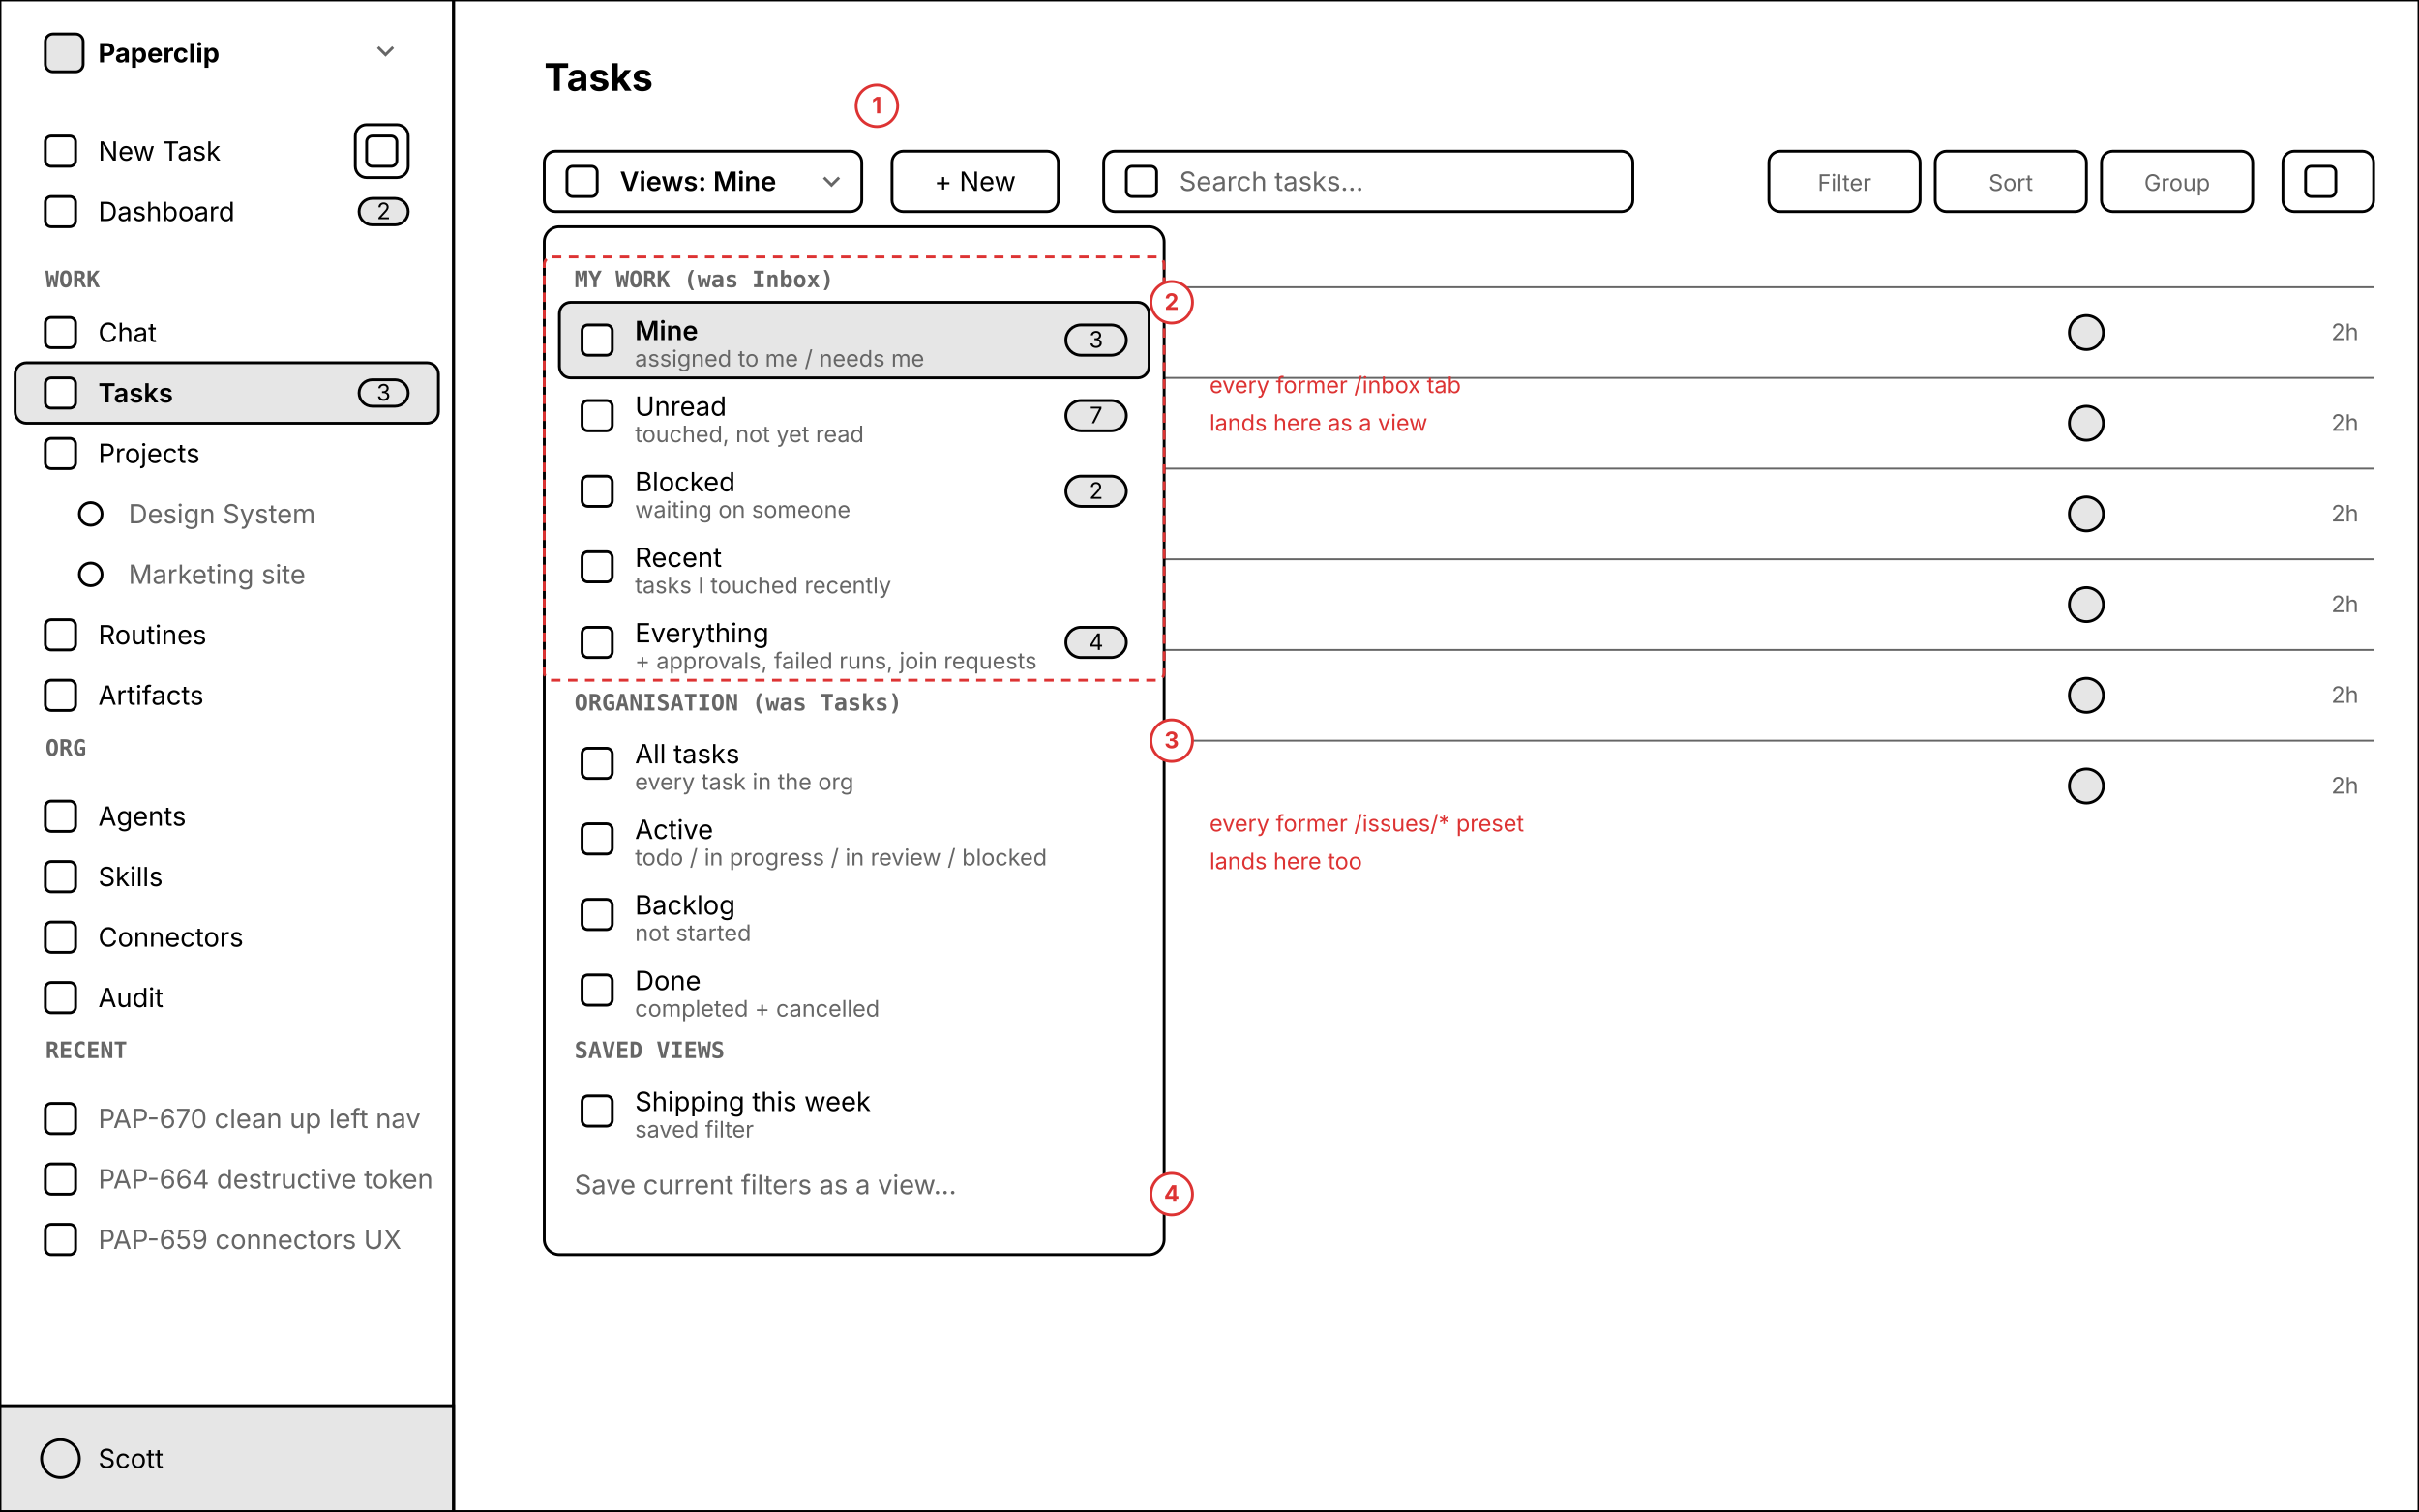
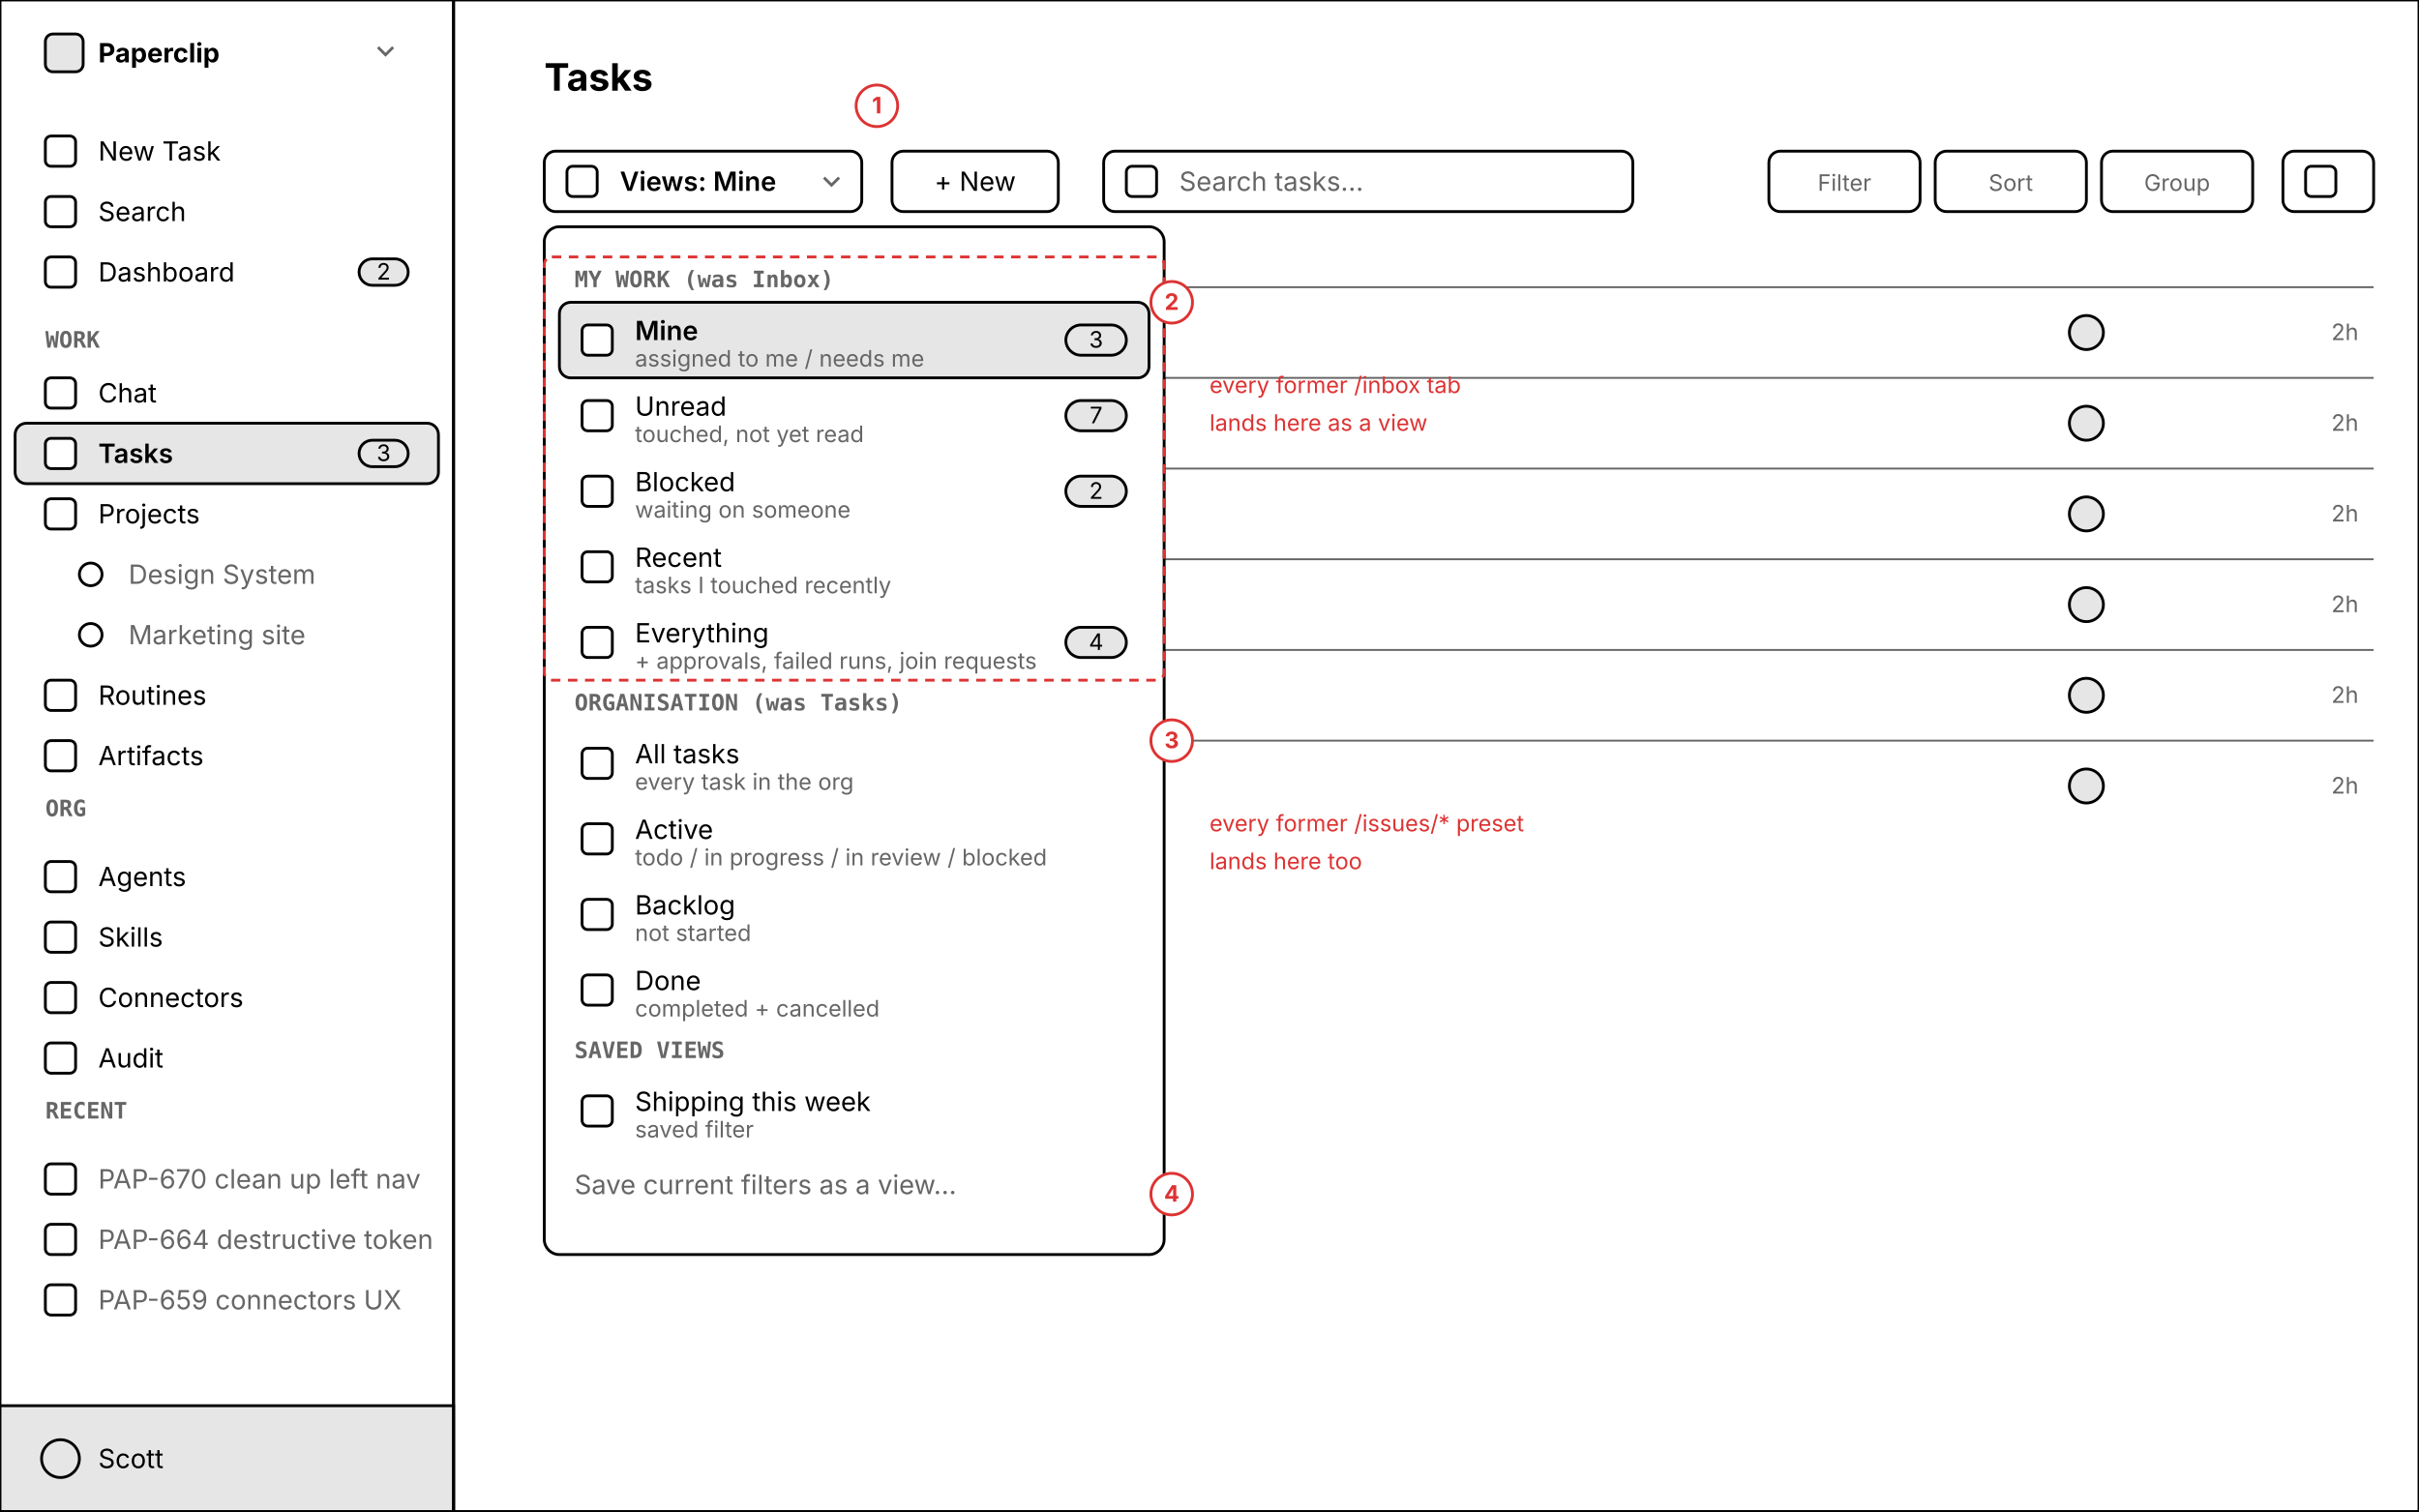
<svg xmlns="http://www.w3.org/2000/svg" width="1280" height="800" viewBox="0 0 1280 800" font-family="-apple-system, system-ui, sans-serif" fill="#fff" stroke="#000" stroke-width="1.5">
  <rect x="0" y="0" width="1280" height="800" />
  <rect x="0" y="0" width="240" height="800" rx="0" fill="#fff" stroke="#000" stroke-width="1.5" />
  <rect x="24" y="18" width="20" height="20" rx="4" fill="#e6e6e6" stroke="#000" stroke-width="1.5" />
  <text x="52" y="33" font-size="14" text-anchor="start" stroke="none" fill="#000" font-weight="bold">Paperclip</text>
  <path d="M200,25 l4,4 l4,-4" fill="none" stroke="#666" stroke-width="1.5" />
  <rect x="24" y="72" width="16" height="16" rx="3" fill="#fff" stroke="#000" stroke-width="1.5" />
  <text x="52" y="85" font-size="14" text-anchor="start" stroke="none" fill="#000">New Task</text>
-   <rect x="188" y="66" width="28" height="28" rx="6" fill="#fff" stroke="#000" stroke-width="1.5" />
-   <rect x="194" y="72" width="16" height="16" rx="3" fill="#fff" stroke="#000" stroke-width="1.5" />
  <rect x="24" y="104" width="16" height="16" rx="3" fill="#fff" stroke="#000" stroke-width="1.5" />
-   <text x="52" y="117" font-size="14" text-anchor="start" stroke="none" fill="#000">Dashboard</text>
-   <rect x="190" y="105" width="26" height="14" rx="7" fill="#e6e6e6" stroke="#000" stroke-width="1.5" />
-   <text x="203" y="116" font-size="12" text-anchor="middle" stroke="none" fill="#000">2</text>
-   <text x="24" y="152" font-size="12" text-anchor="start" stroke="none" fill="#666" font-weight="600" font-family="ui-monospace, SFMono-Regular, monospace">WORK</text>
-   <rect x="24" y="168" width="16" height="16" rx="3" fill="#fff" stroke="#000" stroke-width="1.5" />
-   <text x="52" y="181" font-size="14" text-anchor="start" stroke="none" fill="#000">Chat</text>
-   <rect x="8" y="192" width="224" height="32" rx="6" fill="#e6e6e6" stroke="#000" stroke-width="1.5" />
+   <text x="52" y="117" font-size="14" text-anchor="start" stroke="none" fill="#000">Search</text>
+   <rect x="24" y="136" width="16" height="16" rx="3" fill="#fff" stroke="#000" stroke-width="1.5" />
+   <text x="52" y="149" font-size="14" text-anchor="start" stroke="none" fill="#000">Dashboard</text>
+   <rect x="190" y="137" width="26" height="14" rx="7" fill="#e6e6e6" stroke="#000" stroke-width="1.5" />
+   <text x="203" y="148" font-size="12" text-anchor="middle" stroke="none" fill="#000">2</text>
+   <text x="24" y="184" font-size="12" text-anchor="start" stroke="none" fill="#666" font-weight="600" font-family="ui-monospace, SFMono-Regular, monospace">WORK</text>
  <rect x="24" y="200" width="16" height="16" rx="3" fill="#fff" stroke="#000" stroke-width="1.5" />
-   <text x="52" y="213" font-size="14" text-anchor="start" stroke="none" fill="#000" font-weight="600">Tasks</text>
-   <rect x="190" y="201" width="26" height="14" rx="7" fill="#e6e6e6" stroke="#000" stroke-width="1.5" />
-   <text x="203" y="212" font-size="12" text-anchor="middle" stroke="none" fill="#000">3</text>
+   <text x="52" y="213" font-size="14" text-anchor="start" stroke="none" fill="#000">Chat</text>
+   <rect x="8" y="224" width="224" height="32" rx="6" fill="#e6e6e6" stroke="#000" stroke-width="1.5" />
  <rect x="24" y="232" width="16" height="16" rx="3" fill="#fff" stroke="#000" stroke-width="1.5" />
-   <text x="52" y="245" font-size="14" text-anchor="start" stroke="none" fill="#000">Projects</text>
-   <circle cx="48" cy="272" r="6" fill="#fff" stroke="#000" stroke-width="1.5" />
-   <text x="68" y="277" font-size="14" text-anchor="start" stroke="none" fill="#666">Design System</text>
+   <text x="52" y="245" font-size="14" text-anchor="start" stroke="none" fill="#000" font-weight="600">Tasks</text>
+   <rect x="190" y="233" width="26" height="14" rx="7" fill="#e6e6e6" stroke="#000" stroke-width="1.5" />
+   <text x="203" y="244" font-size="12" text-anchor="middle" stroke="none" fill="#000">3</text>
+   <rect x="24" y="264" width="16" height="16" rx="3" fill="#fff" stroke="#000" stroke-width="1.5" />
+   <text x="52" y="277" font-size="14" text-anchor="start" stroke="none" fill="#000">Projects</text>
  <circle cx="48" cy="304" r="6" fill="#fff" stroke="#000" stroke-width="1.5" />
-   <text x="68" y="309" font-size="14" text-anchor="start" stroke="none" fill="#666">Marketing site</text>
-   <rect x="24" y="328" width="16" height="16" rx="3" fill="#fff" stroke="#000" stroke-width="1.5" />
-   <text x="52" y="341" font-size="14" text-anchor="start" stroke="none" fill="#000">Routines</text>
+   <text x="68" y="309" font-size="14" text-anchor="start" stroke="none" fill="#666">Design System</text>
+   <circle cx="48" cy="336" r="6" fill="#fff" stroke="#000" stroke-width="1.5" />
+   <text x="68" y="341" font-size="14" text-anchor="start" stroke="none" fill="#666">Marketing site</text>
  <rect x="24" y="360" width="16" height="16" rx="3" fill="#fff" stroke="#000" stroke-width="1.5" />
-   <text x="52" y="373" font-size="14" text-anchor="start" stroke="none" fill="#000">Artifacts</text>
-   <text x="24" y="400" font-size="12" text-anchor="start" stroke="none" fill="#666" font-weight="600" font-family="ui-monospace, SFMono-Regular, monospace">ORG</text>
-   <rect x="24" y="424" width="16" height="16" rx="3" fill="#fff" stroke="#000" stroke-width="1.5" />
-   <text x="52" y="437" font-size="14" text-anchor="start" stroke="none" fill="#000">Agents</text>
+   <text x="52" y="373" font-size="14" text-anchor="start" stroke="none" fill="#000">Routines</text>
+   <rect x="24" y="392" width="16" height="16" rx="3" fill="#fff" stroke="#000" stroke-width="1.5" />
+   <text x="52" y="405" font-size="14" text-anchor="start" stroke="none" fill="#000">Artifacts</text>
+   <text x="24" y="432" font-size="12" text-anchor="start" stroke="none" fill="#666" font-weight="600" font-family="ui-monospace, SFMono-Regular, monospace">ORG</text>
  <rect x="24" y="456" width="16" height="16" rx="3" fill="#fff" stroke="#000" stroke-width="1.5" />
-   <text x="52" y="469" font-size="14" text-anchor="start" stroke="none" fill="#000">Skills</text>
+   <text x="52" y="469" font-size="14" text-anchor="start" stroke="none" fill="#000">Agents</text>
  <rect x="24" y="488" width="16" height="16" rx="3" fill="#fff" stroke="#000" stroke-width="1.5" />
-   <text x="52" y="501" font-size="14" text-anchor="start" stroke="none" fill="#000">Connectors</text>
+   <text x="52" y="501" font-size="14" text-anchor="start" stroke="none" fill="#000">Skills</text>
  <rect x="24" y="520" width="16" height="16" rx="3" fill="#fff" stroke="#000" stroke-width="1.5" />
-   <text x="52" y="533" font-size="14" text-anchor="start" stroke="none" fill="#000">Audit</text>
-   <text x="24" y="560" font-size="12" text-anchor="start" stroke="none" fill="#666" font-weight="600" font-family="ui-monospace, SFMono-Regular, monospace">RECENT</text>
-   <rect x="24" y="584" width="16" height="16" rx="3" fill="#fff" stroke="#000" stroke-width="1.5" />
-   <text x="52" y="597" font-size="14" text-anchor="start" stroke="none" fill="#666">PAP-670 clean up left nav</text>
+   <text x="52" y="533" font-size="14" text-anchor="start" stroke="none" fill="#000">Connectors</text>
+   <rect x="24" y="552" width="16" height="16" rx="3" fill="#fff" stroke="#000" stroke-width="1.5" />
+   <text x="52" y="565" font-size="14" text-anchor="start" stroke="none" fill="#000">Audit</text>
+   <text x="24" y="592" font-size="12" text-anchor="start" stroke="none" fill="#666" font-weight="600" font-family="ui-monospace, SFMono-Regular, monospace">RECENT</text>
  <rect x="24" y="616" width="16" height="16" rx="3" fill="#fff" stroke="#000" stroke-width="1.5" />
-   <text x="52" y="629" font-size="14" text-anchor="start" stroke="none" fill="#666">PAP-664 destructive token</text>
+   <text x="52" y="629" font-size="14" text-anchor="start" stroke="none" fill="#666">PAP-670 clean up left nav</text>
  <rect x="24" y="648" width="16" height="16" rx="3" fill="#fff" stroke="#000" stroke-width="1.5" />
-   <text x="52" y="661" font-size="14" text-anchor="start" stroke="none" fill="#666">PAP-659 connectors UX</text>
+   <text x="52" y="661" font-size="14" text-anchor="start" stroke="none" fill="#666">PAP-664 destructive token</text>
+   <rect x="24" y="680" width="16" height="16" rx="3" fill="#fff" stroke="#000" stroke-width="1.5" />
+   <text x="52" y="693" font-size="14" text-anchor="start" stroke="none" fill="#666">PAP-659 connectors UX</text>
  <rect x="0" y="744" width="240" height="56" rx="0" fill="#e6e6e6" stroke="#000" stroke-width="1.5" />
  <circle cx="32" cy="772" r="10" fill="#e6e6e6" stroke="#000" stroke-width="1.5" />
  <text x="52" y="777" font-size="14" text-anchor="start" stroke="none" fill="#000">Scott</text>
  <line x1="240" y1="0" x2="240" y2="800" stroke="#000" stroke-width="1.5" />
  <text x="288" y="48" font-size="20" text-anchor="start" stroke="none" fill="#000" font-weight="bold">Tasks</text>
  <rect x="288" y="80" width="168" height="32" rx="6" fill="#fff" stroke="#000" stroke-width="1.5" />
  <rect x="300" y="88" width="16" height="16" rx="3" fill="#fff" stroke="#000" stroke-width="1.5" />
  <text x="328" y="101" font-size="14" text-anchor="start" stroke="none" fill="#000" font-weight="600">Views: Mine</text>
  <path d="M436,94 l4,4 l4,-4" fill="none" stroke="#666" stroke-width="1.5" />
  <rect x="472" y="80" width="88" height="32" rx="6" fill="#fff" stroke="#000" stroke-width="1.5" />
  <text x="516" y="101" font-size="14" text-anchor="middle" stroke="none" fill="#000">+ New</text>
  <rect x="584" y="80" width="280" height="32" rx="6" fill="#fff" stroke="#000" stroke-width="1.5" />
  <rect x="596" y="88" width="16" height="16" rx="3" fill="#fff" stroke="#000" stroke-width="1.5" />
  <text x="624" y="101" font-size="14" text-anchor="start" stroke="none" fill="#666">Search tasks…</text>
  <rect x="936" y="80" width="80" height="32" rx="6" fill="#fff" stroke="#000" stroke-width="1.5" />
  <text x="976" y="101" font-size="12" text-anchor="middle" stroke="none" fill="#666">Filter</text>
  <rect x="1024" y="80" width="80" height="32" rx="6" fill="#fff" stroke="#000" stroke-width="1.5" />
  <text x="1064" y="101" font-size="12" text-anchor="middle" stroke="none" fill="#666">Sort</text>
  <rect x="1112" y="80" width="80" height="32" rx="6" fill="#fff" stroke="#000" stroke-width="1.5" />
  <text x="1152" y="101" font-size="12" text-anchor="middle" stroke="none" fill="#666">Group</text>
  <rect x="1208" y="80" width="48" height="32" rx="6" fill="#fff" stroke="#000" stroke-width="1.5" />
  <rect x="1220" y="88" width="16" height="16" rx="3" fill="#fff" stroke="#000" stroke-width="1.5" />
  <line x1="288" y1="152" x2="1256" y2="152" stroke="#666" stroke-width="1" />
  <circle cx="320" cy="176" r="7" fill="#fff" stroke="#000" stroke-width="1.5" />
  <text x="344" y="173" font-size="14" text-anchor="start" stroke="none" fill="#000">PAP-6xx task title</text>
  <text x="344" y="190" font-size="12" text-anchor="start" stroke="none" fill="#666">assigned to me · in progress</text>
  <circle cx="1104" cy="176" r="9" fill="#e6e6e6" stroke="#000" stroke-width="1.5" />
  <text x="1248" y="180" font-size="12" text-anchor="end" stroke="none" fill="#666">2h</text>
  <line x1="288" y1="200" x2="1256" y2="200" stroke="#666" stroke-width="1" />
  <circle cx="320" cy="224" r="7" fill="#fff" stroke="#000" stroke-width="1.5" />
  <text x="344" y="221" font-size="14" text-anchor="start" stroke="none" fill="#000">PAP-6xx task title</text>
  <text x="344" y="238" font-size="12" text-anchor="start" stroke="none" fill="#666">assigned to me · in progress</text>
  <circle cx="1104" cy="224" r="9" fill="#e6e6e6" stroke="#000" stroke-width="1.5" />
  <text x="1248" y="228" font-size="12" text-anchor="end" stroke="none" fill="#666">2h</text>
  <line x1="288" y1="248" x2="1256" y2="248" stroke="#666" stroke-width="1" />
  <circle cx="320" cy="272" r="7" fill="#fff" stroke="#000" stroke-width="1.5" />
  <text x="344" y="269" font-size="14" text-anchor="start" stroke="none" fill="#000">PAP-6xx task title</text>
  <text x="344" y="286" font-size="12" text-anchor="start" stroke="none" fill="#666">assigned to me · in progress</text>
  <circle cx="1104" cy="272" r="9" fill="#e6e6e6" stroke="#000" stroke-width="1.5" />
  <text x="1248" y="276" font-size="12" text-anchor="end" stroke="none" fill="#666">2h</text>
  <line x1="288" y1="296" x2="1256" y2="296" stroke="#666" stroke-width="1" />
  <circle cx="320" cy="320" r="7" fill="#fff" stroke="#000" stroke-width="1.5" />
  <text x="344" y="317" font-size="14" text-anchor="start" stroke="none" fill="#000">PAP-6xx task title</text>
  <text x="344" y="334" font-size="12" text-anchor="start" stroke="none" fill="#666">assigned to me · in progress</text>
  <circle cx="1104" cy="320" r="9" fill="#e6e6e6" stroke="#000" stroke-width="1.5" />
  <text x="1248" y="324" font-size="12" text-anchor="end" stroke="none" fill="#666">2h</text>
  <line x1="288" y1="344" x2="1256" y2="344" stroke="#666" stroke-width="1" />
  <circle cx="320" cy="368" r="7" fill="#fff" stroke="#000" stroke-width="1.5" />
  <text x="344" y="365" font-size="14" text-anchor="start" stroke="none" fill="#000">PAP-6xx task title</text>
  <text x="344" y="382" font-size="12" text-anchor="start" stroke="none" fill="#666">assigned to me · in progress</text>
  <circle cx="1104" cy="368" r="9" fill="#e6e6e6" stroke="#000" stroke-width="1.5" />
  <text x="1248" y="372" font-size="12" text-anchor="end" stroke="none" fill="#666">2h</text>
  <line x1="288" y1="392" x2="1256" y2="392" stroke="#666" stroke-width="1" />
  <circle cx="320" cy="416" r="7" fill="#fff" stroke="#000" stroke-width="1.5" />
  <text x="344" y="413" font-size="14" text-anchor="start" stroke="none" fill="#000">PAP-6xx task title</text>
  <text x="344" y="430" font-size="12" text-anchor="start" stroke="none" fill="#666">assigned to me · in progress</text>
  <circle cx="1104" cy="416" r="9" fill="#e6e6e6" stroke="#000" stroke-width="1.5" />
  <text x="1248" y="420" font-size="12" text-anchor="end" stroke="none" fill="#666">2h</text>
  <rect x="288" y="120" width="328" height="544" rx="8" fill="#fff" stroke="#000" stroke-width="1.5" />
  <text x="304" y="152" font-size="12" text-anchor="start" stroke="none" fill="#666" font-weight="600" font-family="ui-monospace, SFMono-Regular, monospace">MY WORK  (was Inbox)</text>
  <rect x="296" y="160" width="312" height="40" rx="6" fill="#e6e6e6" stroke="#000" stroke-width="1.5" />
  <rect x="308" y="172" width="16" height="16" rx="3" fill="#fff" stroke="#000" stroke-width="1.5" />
  <text x="336" y="180" font-size="14" text-anchor="start" stroke="none" fill="#000" font-weight="600">Mine</text>
  <text x="336" y="194" font-size="12" text-anchor="start" stroke="none" fill="#666">assigned to me / needs me</text>
  <rect x="564" y="172" width="32" height="16" rx="8" fill="#e6e6e6" stroke="#000" stroke-width="1.5" />
  <text x="580" y="184" font-size="12" text-anchor="middle" stroke="none" fill="#000">3</text>
  <rect x="308" y="212" width="16" height="16" rx="3" fill="#fff" stroke="#000" stroke-width="1.5" />
  <text x="336" y="220" font-size="14" text-anchor="start" stroke="none" fill="#000">Unread</text>
  <text x="336" y="234" font-size="12" text-anchor="start" stroke="none" fill="#666">touched, not yet read</text>
  <rect x="564" y="212" width="32" height="16" rx="8" fill="#e6e6e6" stroke="#000" stroke-width="1.5" />
  <text x="580" y="224" font-size="12" text-anchor="middle" stroke="none" fill="#000">7</text>
  <rect x="308" y="252" width="16" height="16" rx="3" fill="#fff" stroke="#000" stroke-width="1.5" />
  <text x="336" y="260" font-size="14" text-anchor="start" stroke="none" fill="#000">Blocked</text>
  <text x="336" y="274" font-size="12" text-anchor="start" stroke="none" fill="#666">waiting on someone</text>
  <rect x="564" y="252" width="32" height="16" rx="8" fill="#e6e6e6" stroke="#000" stroke-width="1.5" />
  <text x="580" y="264" font-size="12" text-anchor="middle" stroke="none" fill="#000">2</text>
  <rect x="308" y="292" width="16" height="16" rx="3" fill="#fff" stroke="#000" stroke-width="1.5" />
  <text x="336" y="300" font-size="14" text-anchor="start" stroke="none" fill="#000">Recent</text>
  <text x="336" y="314" font-size="12" text-anchor="start" stroke="none" fill="#666">tasks I touched recently</text>
  <rect x="308" y="332" width="16" height="16" rx="3" fill="#fff" stroke="#000" stroke-width="1.5" />
  <text x="336" y="340" font-size="14" text-anchor="start" stroke="none" fill="#000">Everything</text>
  <text x="336" y="354" font-size="12" text-anchor="start" stroke="none" fill="#666">+ approvals, failed runs, join requests</text>
  <rect x="564" y="332" width="32" height="16" rx="8" fill="#e6e6e6" stroke="#000" stroke-width="1.5" />
  <text x="580" y="344" font-size="12" text-anchor="middle" stroke="none" fill="#000">4</text>
  <text x="304" y="376" font-size="12" text-anchor="start" stroke="none" fill="#666" font-weight="600" font-family="ui-monospace, SFMono-Regular, monospace">ORGANISATION  (was Tasks)</text>
  <rect x="308" y="396" width="16" height="16" rx="3" fill="#fff" stroke="#000" stroke-width="1.5" />
  <text x="336" y="404" font-size="14" text-anchor="start" stroke="none" fill="#000">All tasks</text>
  <text x="336" y="418" font-size="12" text-anchor="start" stroke="none" fill="#666">every task in the org</text>
  <rect x="308" y="436" width="16" height="16" rx="3" fill="#fff" stroke="#000" stroke-width="1.5" />
  <text x="336" y="444" font-size="14" text-anchor="start" stroke="none" fill="#000">Active</text>
  <text x="336" y="458" font-size="12" text-anchor="start" stroke="none" fill="#666">todo / in progress / in review / blocked</text>
  <rect x="308" y="476" width="16" height="16" rx="3" fill="#fff" stroke="#000" stroke-width="1.5" />
  <text x="336" y="484" font-size="14" text-anchor="start" stroke="none" fill="#000">Backlog</text>
  <text x="336" y="498" font-size="12" text-anchor="start" stroke="none" fill="#666">not started</text>
  <rect x="308" y="516" width="16" height="16" rx="3" fill="#fff" stroke="#000" stroke-width="1.5" />
  <text x="336" y="524" font-size="14" text-anchor="start" stroke="none" fill="#000">Done</text>
  <text x="336" y="538" font-size="12" text-anchor="start" stroke="none" fill="#666">completed + cancelled</text>
  <text x="304" y="560" font-size="12" text-anchor="start" stroke="none" fill="#666" font-weight="600" font-family="ui-monospace, SFMono-Regular, monospace">SAVED VIEWS</text>
  <rect x="308" y="580" width="16" height="16" rx="3" fill="#fff" stroke="#000" stroke-width="1.5" />
  <text x="336" y="588" font-size="14" text-anchor="start" stroke="none" fill="#000">Shipping this week</text>
  <text x="336" y="602" font-size="12" text-anchor="start" stroke="none" fill="#666">saved filter</text>
  <text x="304" y="632" font-size="14" text-anchor="start" stroke="none" fill="#666">Save current filters as a view…</text>
  <rect x="288" y="136" width="328" height="224" rx="4" fill="none" stroke="#d33" stroke-width="1.5" stroke-dasharray="5 4" />
  <text x="640" y="208" font-size="12" text-anchor="start" stroke="none" fill="#d33">every former /inbox tab</text>
  <text x="640" y="228" font-size="12" text-anchor="start" stroke="none" fill="#d33">lands here as a view</text>
  <text x="640" y="440" font-size="12" text-anchor="start" stroke="none" fill="#d33">every former /issues/* preset</text>
  <text x="640" y="460" font-size="12" text-anchor="start" stroke="none" fill="#d33">lands here too</text>
  <circle cx="464" cy="56" r="11" fill="#fff" stroke="#d33" stroke-width="1.5" />
  <text x="464" y="60" font-size="12" text-anchor="middle" stroke="none" fill="#d33" font-weight="bold">1</text>
  <circle cx="620" cy="160" r="11" fill="#fff" stroke="#d33" stroke-width="1.5" />
  <text x="620" y="164" font-size="12" text-anchor="middle" stroke="none" fill="#d33" font-weight="bold">2</text>
  <circle cx="620" cy="392" r="11" fill="#fff" stroke="#d33" stroke-width="1.5" />
  <text x="620" y="396" font-size="12" text-anchor="middle" stroke="none" fill="#d33" font-weight="bold">3</text>
  <circle cx="620" cy="632" r="11" fill="#fff" stroke="#d33" stroke-width="1.5" />
  <text x="620" y="636" font-size="12" text-anchor="middle" stroke="none" fill="#d33" font-weight="bold">4</text>
</svg>
